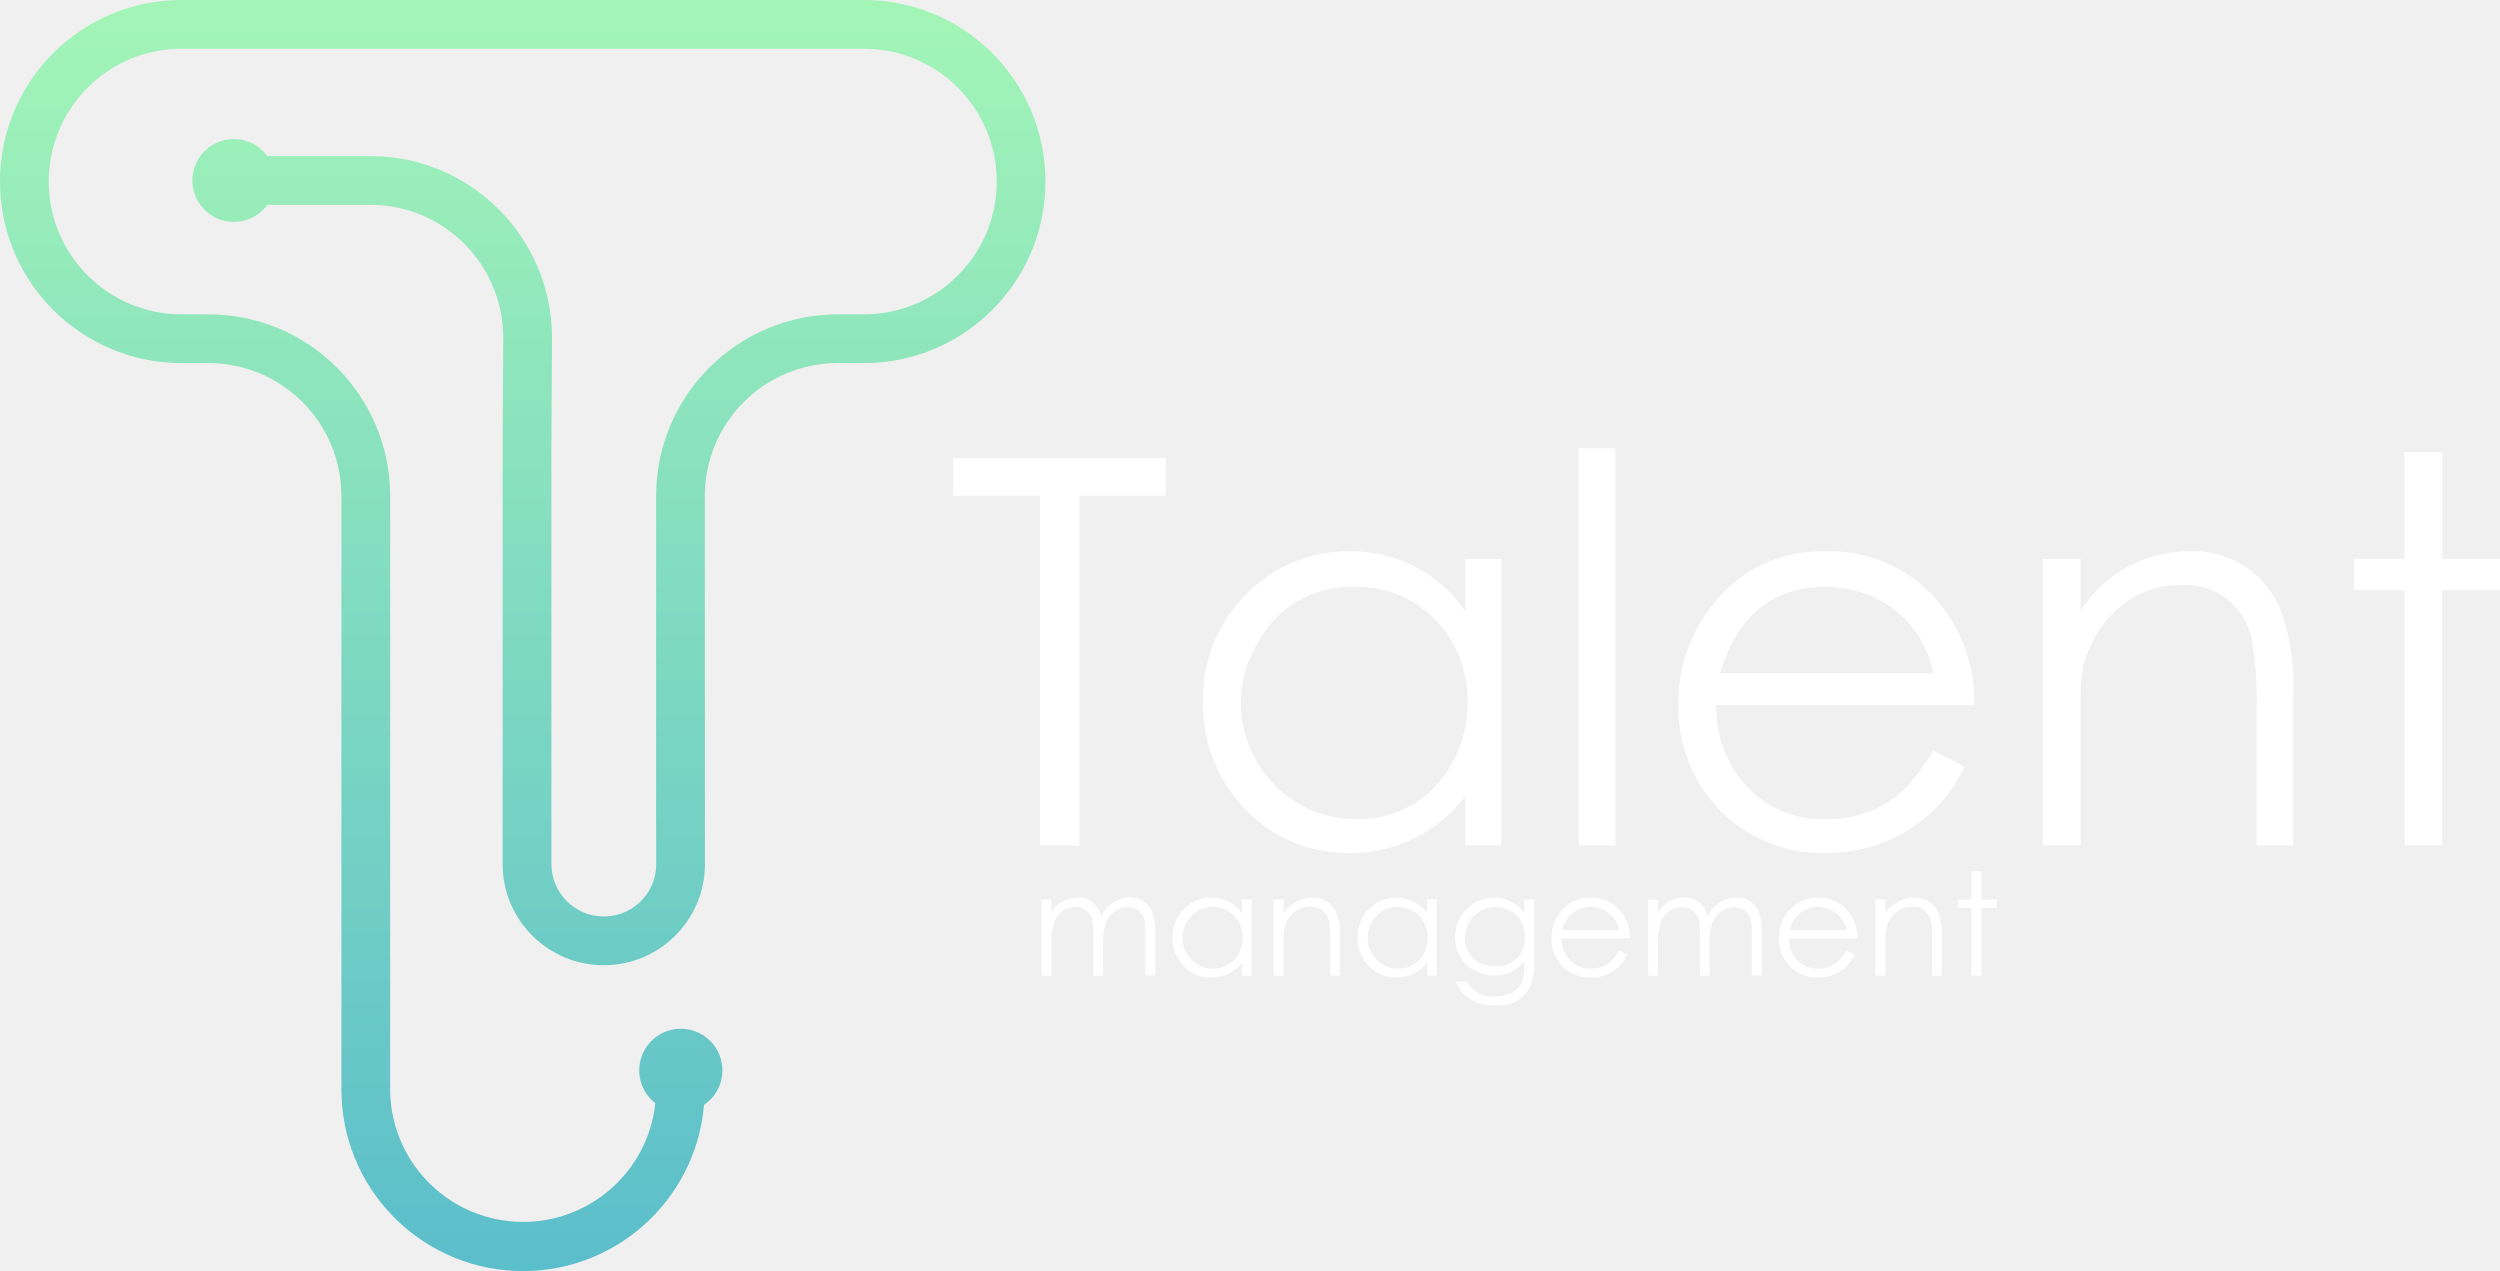
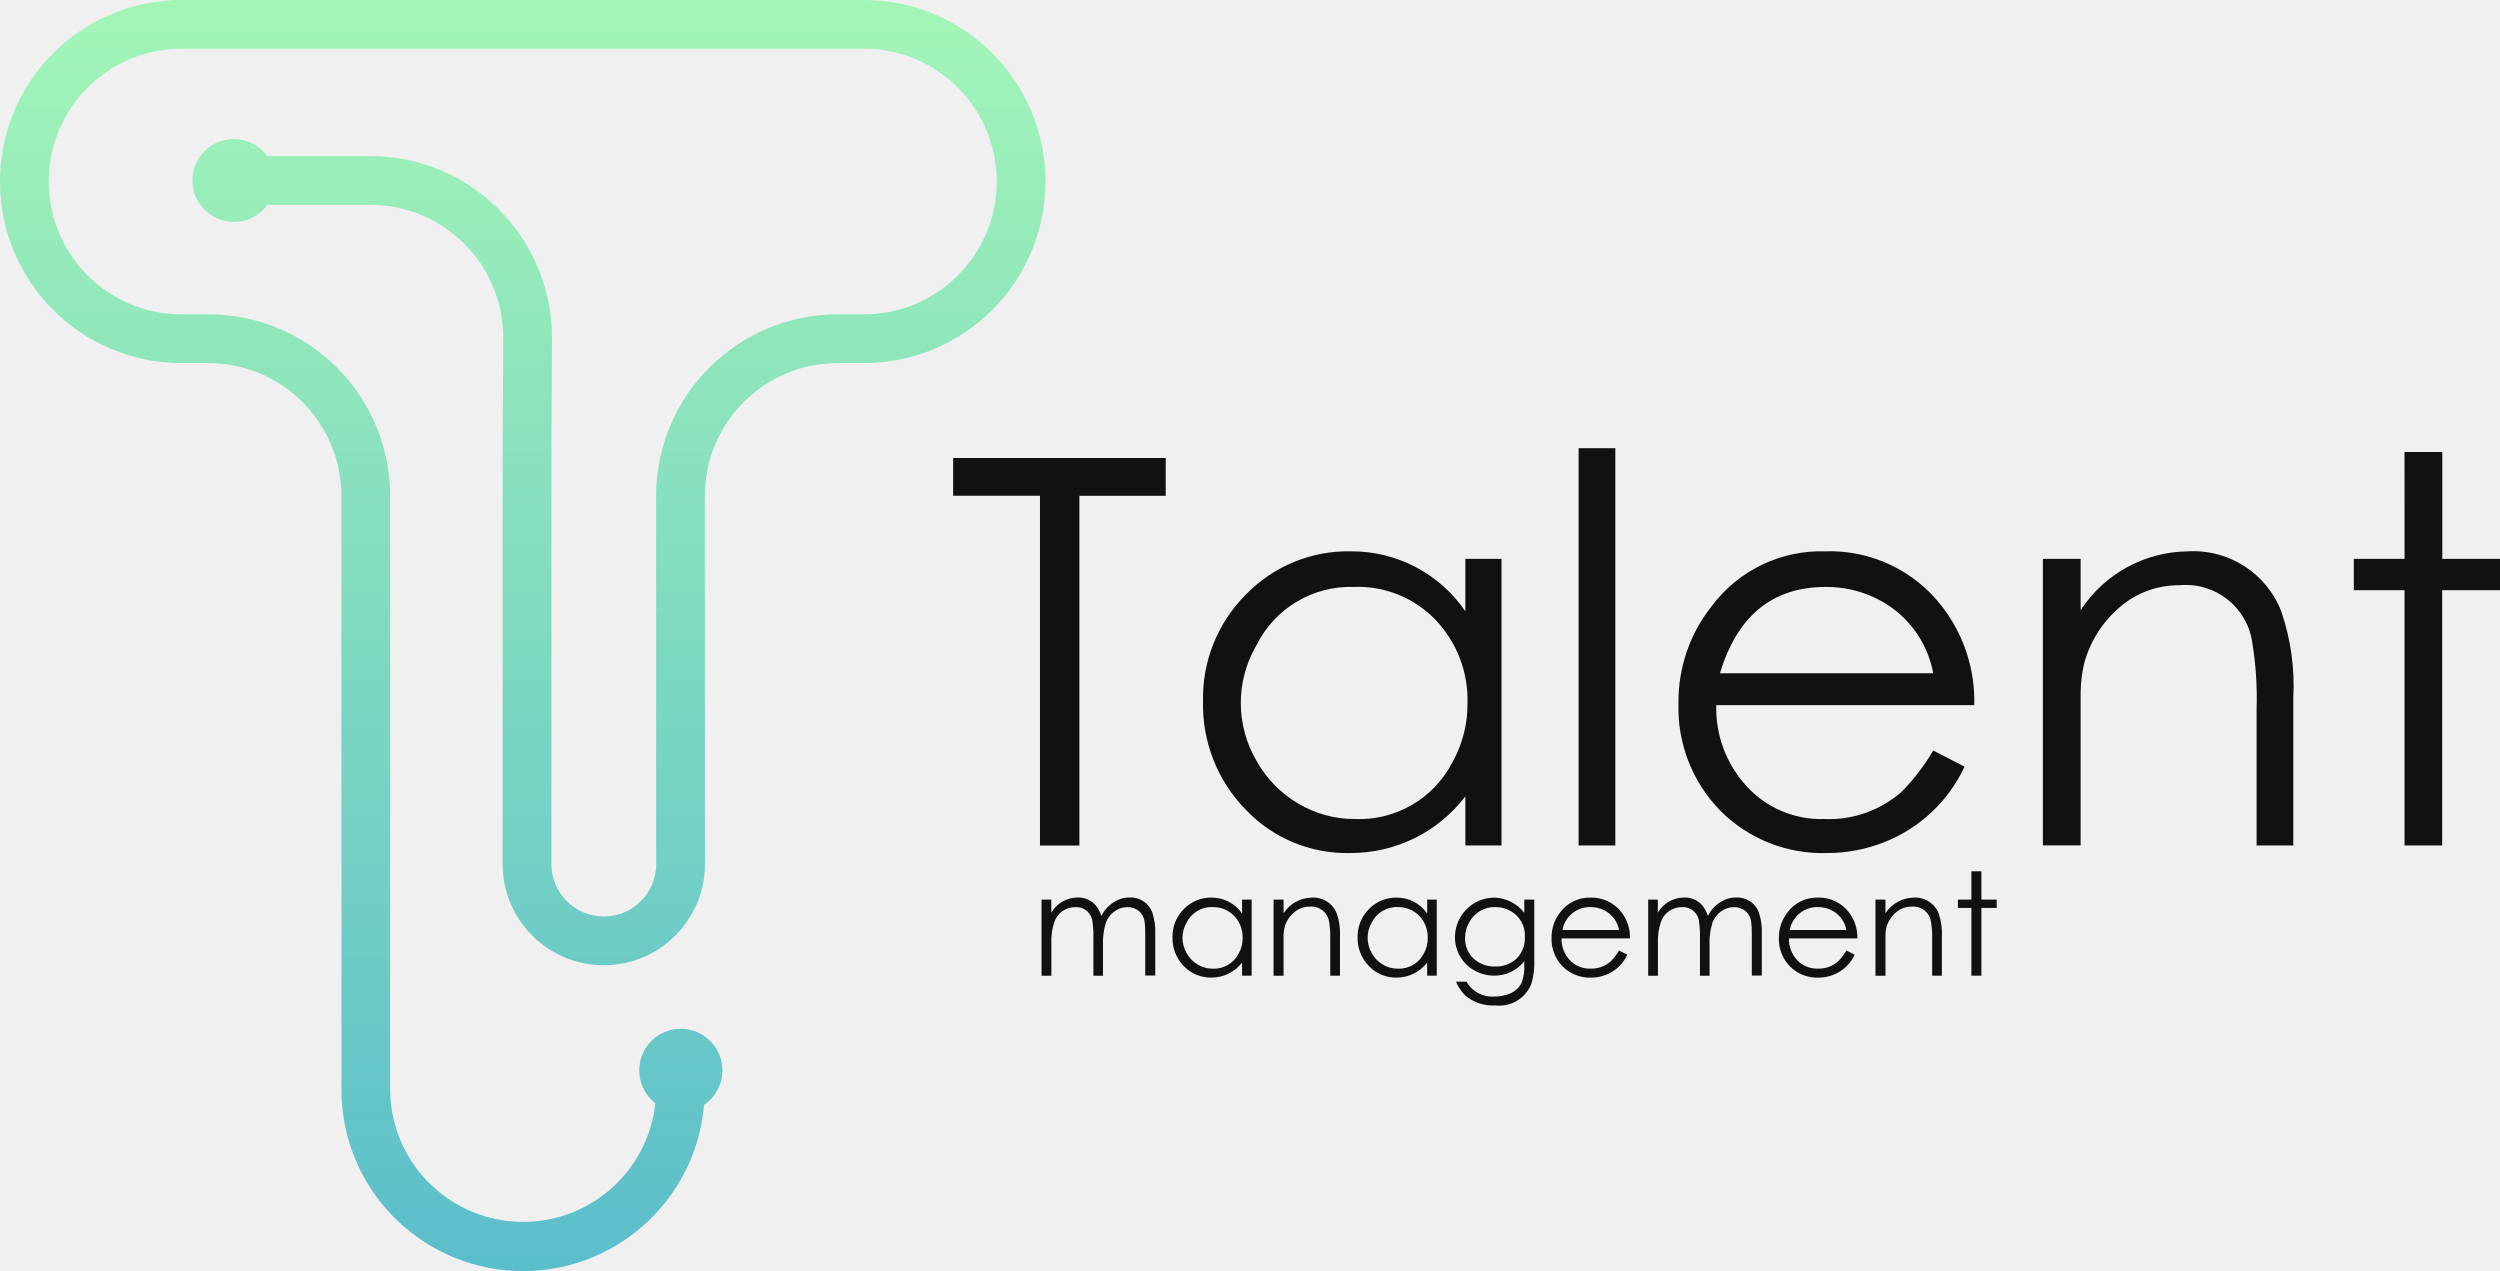
- <svg xmlns="http://www.w3.org/2000/svg" width="152.768" height="77.638" viewBox="0 0 152.768 77.638">
+ <svg xmlns="http://www.w3.org/2000/svg" width="152.768" height="77.638">
  <defs>
-     <linearGradient id="linear-gradient" x1="0.5" x2="0.5" y2="1.363" gradientUnits="objectBoundingBox">
+     <linearGradient id="a" x1=".5" x2=".5" y2="1.363" gradientUnits="objectBoundingBox">
      <stop offset="0" stop-color="#a3f5b7" />
      <stop offset="1" stop-color="#41aad2" />
    </linearGradient>
  </defs>
-   <g id="Сгруппировать_7116" data-name="Сгруппировать 7116" transform="translate(-948.065 -509.113)">
-     <path id="Контур_7877" data-name="Контур 7877" d="M959.158,509.113a11.093,11.093,0,0,0,0,22.187h1.654a8.124,8.124,0,0,1,8.115,8.114v36.245a11.1,11.1,0,0,0,22.16.968,2.541,2.541,0,1,0-2.976-.1,8.126,8.126,0,0,1-16.205-.866V539.414a11.107,11.107,0,0,0-11.094-11.093h-1.654a8.115,8.115,0,1,1,0-16.23h41.7a8.115,8.115,0,0,1,0,16.23h-1.606a11.106,11.106,0,0,0-11.093,11.093v20.029l.007,2.471a3.2,3.2,0,1,1-6.406,0V536.6l.036-6.857A11.107,11.107,0,0,0,970.7,518.652h-6.3a2.531,2.531,0,1,0,0,2.978h6.3a8.123,8.123,0,0,1,8.116,8.107l-.037,6.857v25.32a6.181,6.181,0,1,0,12.363,0l-.007-22.5a8.124,8.124,0,0,1,8.115-8.114h1.606a11.093,11.093,0,0,0,0-22.187Z" fill-rule="evenodd" fill="url(#linear-gradient)" />
-     <path id="Контур_7878" data-name="Контур 7878" d="M1006.308,539.405V537.1H1019.3v2.309h-5.277v21.372h-2.408V539.405Zm33.509,3.859v17.513h-2.209v-3a8.8,8.8,0,0,1-7.025,3.463,8.535,8.535,0,0,1-6.432-2.688,9.158,9.158,0,0,1-2.573-6.58,8.947,8.947,0,0,1,2.606-6.514,8.694,8.694,0,0,1,6.464-2.655,8.411,8.411,0,0,1,6.96,3.661v-3.2Zm-8.987,1.715a6.419,6.419,0,0,0-5.986,3.562,6.985,6.985,0,0,0,0,7.058,6.894,6.894,0,0,0,2.561,2.622,6.709,6.709,0,0,0,3.425.94,6.4,6.4,0,0,0,5.986-3.463,7.23,7.23,0,0,0,.923-3.595,7.086,7.086,0,0,0-1.94-5.1,6.584,6.584,0,0,0-4.969-2.028Zm13.7-8.476h2.243v24.274h-2.243V536.5Zm21.669,18.47,1.914.989a9.076,9.076,0,0,1-4.915,4.617,9.4,9.4,0,0,1-3.463.66,8.8,8.8,0,0,1-6.547-2.589,8.976,8.976,0,0,1-2.556-6.58,9.358,9.358,0,0,1,2.045-5.936,8.354,8.354,0,0,1,6.926-3.332,8.64,8.64,0,0,1,7.157,3.4,9.416,9.416,0,0,1,1.946,6h-15.765a7.04,7.04,0,0,0,1.847,4.947,6.152,6.152,0,0,0,4.749,2.012,6.707,6.707,0,0,0,4.75-1.682,12.865,12.865,0,0,0,1.912-2.506Zm0-4.717a6.348,6.348,0,0,0-3.5-4.584,6.891,6.891,0,0,0-3.067-.693q-4.881,0-6.464,5.277Zm6.7-6.992h2.308V546.4a7.918,7.918,0,0,1,6.547-3.595,5.757,5.757,0,0,1,5.723,3.694,14.067,14.067,0,0,1,.725,5.277v9h-2.243v-8.344a20.906,20.906,0,0,0-.264-4.057,4.1,4.1,0,0,0-4.435-3.5,5.482,5.482,0,0,0-3.656,1.336,6.856,6.856,0,0,0-2.166,3.381,7.931,7.931,0,0,0-.231,1.814v9.366H1072.9V543.264Zm22.1-6.53h2.308v6.53h3.529v1.913H1097.3v15.6H1095v-15.6h-3.1v-1.913h3.1Z" fill="#fff" fill-rule="evenodd" />
-     <path id="Контур_7879" data-name="Контур 7879" d="M1011.707,564.086h.6v.8a1.856,1.856,0,0,1,1.592-.927,1.408,1.408,0,0,1,1.12.472,2.186,2.186,0,0,1,.35.648,2.075,2.075,0,0,1,1.207-1.05,1.626,1.626,0,0,1,.5-.07,1.393,1.393,0,0,1,1.408.927,3.691,3.691,0,0,1,.175,1.3v2.537h-.612V566.2a4.947,4.947,0,0,0-.044-.814,1.011,1.011,0,0,0-.359-.617,1.055,1.055,0,0,0-.682-.223,1.311,1.311,0,0,0-.8.263,1.528,1.528,0,0,0-.521.682,4.214,4.214,0,0,0-.175,1.426v1.82h-.586v-2.38a5.274,5.274,0,0,0-.053-.883.987.987,0,0,0-1.041-.928,1.334,1.334,0,0,0-1.3.928,3.563,3.563,0,0,0-.175,1.295v1.968h-.6v-4.646Zm12.843,0v4.646h-.586v-.8a2.335,2.335,0,0,1-1.864.918,2.262,2.262,0,0,1-1.706-.713,2.428,2.428,0,0,1-.682-1.745,2.373,2.373,0,0,1,.691-1.728,2.308,2.308,0,0,1,1.715-.7,2.231,2.231,0,0,1,1.846.971v-.849Zm-2.384.455a1.7,1.7,0,0,0-1.588.945,1.851,1.851,0,0,0,0,1.872,1.831,1.831,0,0,0,.679.7,1.786,1.786,0,0,0,.909.249,1.7,1.7,0,0,0,1.588-.918,1.925,1.925,0,0,0,.245-.954,1.88,1.88,0,0,0-.515-1.352,1.749,1.749,0,0,0-1.318-.538Zm3.723-.455h.612v.831a2.1,2.1,0,0,1,1.737-.953,1.527,1.527,0,0,1,1.518.98,3.731,3.731,0,0,1,.192,1.4v2.388h-.595v-2.214a5.546,5.546,0,0,0-.07-1.076,1.087,1.087,0,0,0-1.177-.927,1.45,1.45,0,0,0-.969.355,1.815,1.815,0,0,0-.575.9,2.122,2.122,0,0,0-.061.481v2.485h-.612v-4.646Zm9.973,0v4.646h-.586v-.8a2.335,2.335,0,0,1-1.863.918,2.262,2.262,0,0,1-1.707-.713,2.431,2.431,0,0,1-.682-1.745,2.377,2.377,0,0,1,.691-1.728,2.309,2.309,0,0,1,1.715-.7,2.231,2.231,0,0,1,1.846.971v-.849Zm-2.384.455a1.7,1.7,0,0,0-1.588.945,1.851,1.851,0,0,0,0,1.872,1.827,1.827,0,0,0,.68.7,1.783,1.783,0,0,0,.908.249,1.7,1.7,0,0,0,1.588-.918,1.925,1.925,0,0,0,.245-.954,1.88,1.88,0,0,0-.515-1.352,1.749,1.749,0,0,0-1.318-.538Zm7.73-.455h.612v3.7a4.341,4.341,0,0,1-.175,1.435,2.1,2.1,0,0,1-2.213,1.33,2.56,2.56,0,0,1-1.846-.621,2.623,2.623,0,0,1-.552-.832h.646a1.8,1.8,0,0,0,1.721.91,2.3,2.3,0,0,0,.933-.183,1.379,1.379,0,0,0,.7-.63,2.638,2.638,0,0,0,.175-1.111v-.237a2.281,2.281,0,0,1-1.859.884,2.392,2.392,0,0,1-1.193-.319,2.275,2.275,0,0,1-.872-.858,2.33,2.33,0,0,1-.311-1.185,2.419,2.419,0,0,1,2.393-2.406,2.4,2.4,0,0,1,1.842.927v-.8Zm-1.755.455a1.748,1.748,0,0,0-1.6.919,1.831,1.831,0,0,0-.262.945,1.674,1.674,0,0,0,.519,1.282,1.852,1.852,0,0,0,1.314.485,1.812,1.812,0,0,0,1.322-.49,1.753,1.753,0,0,0,.5-1.312,1.7,1.7,0,0,0-.882-1.593,1.822,1.822,0,0,0-.908-.236Zm7.546,2.651.508.263a2.41,2.41,0,0,1-1.3,1.225,2.5,2.5,0,0,1-.918.174,2.339,2.339,0,0,1-1.737-.686,2.382,2.382,0,0,1-.678-1.746,2.487,2.487,0,0,1,.542-1.575,2.217,2.217,0,0,1,1.837-.883,2.29,2.29,0,0,1,1.9.9,2.5,2.5,0,0,1,.516,1.592h-4.182a1.872,1.872,0,0,0,.49,1.313,1.636,1.636,0,0,0,1.26.533,1.777,1.777,0,0,0,1.26-.446,3.383,3.383,0,0,0,.507-.665Zm0-1.251a1.684,1.684,0,0,0-.927-1.216,1.837,1.837,0,0,0-.814-.184,1.7,1.7,0,0,0-1.714,1.4Zm1.776-1.855h.595v.8a1.856,1.856,0,0,1,1.593-.927,1.406,1.406,0,0,1,1.119.472,2.163,2.163,0,0,1,.351.648,2.069,2.069,0,0,1,1.207-1.05,1.624,1.624,0,0,1,.5-.07,1.394,1.394,0,0,1,1.409.927,3.691,3.691,0,0,1,.175,1.3v2.537h-.612V566.2a4.957,4.957,0,0,0-.044-.814,1.016,1.016,0,0,0-.359-.617,1.058,1.058,0,0,0-.682-.223,1.311,1.311,0,0,0-.8.263,1.534,1.534,0,0,0-.52.682,4.216,4.216,0,0,0-.175,1.426v1.82h-.587v-2.38a5.3,5.3,0,0,0-.052-.883.988.988,0,0,0-1.041-.928,1.335,1.335,0,0,0-1.3.928,3.583,3.583,0,0,0-.175,1.295v1.968h-.595v-4.646Zm12.118,3.106.507.263a2.41,2.41,0,0,1-1.3,1.225,2.5,2.5,0,0,1-.918.174,2.338,2.338,0,0,1-1.737-.686,2.382,2.382,0,0,1-.678-1.746,2.481,2.481,0,0,1,.543-1.575,2.214,2.214,0,0,1,1.837-.883,2.289,2.289,0,0,1,1.9.9,2.5,2.5,0,0,1,.517,1.592h-4.182a1.871,1.871,0,0,0,.489,1.313,1.637,1.637,0,0,0,1.26.533,1.777,1.777,0,0,0,1.26-.446,3.419,3.419,0,0,0,.508-.665Zm0-1.251a1.688,1.688,0,0,0-.928-1.216,1.836,1.836,0,0,0-.813-.184,1.7,1.7,0,0,0-1.715,1.4Zm1.776-1.855h.612v.831a2.1,2.1,0,0,1,1.737-.953,1.527,1.527,0,0,1,1.518.98,3.734,3.734,0,0,1,.192,1.4v2.388h-.595v-2.214a5.546,5.546,0,0,0-.07-1.076,1.087,1.087,0,0,0-1.176-.927,1.45,1.45,0,0,0-.97.355,1.815,1.815,0,0,0-.575.9,2.122,2.122,0,0,0-.061.481v2.485h-.612v-4.646Zm5.862-1.732h.612v1.732h.936v.508h-.936v4.138h-.612v-4.138h-.823v-.508h.823Z" fill="#fff" fill-rule="evenodd" />
+   <g fill-rule="evenodd" data-name="Сгруппировать 7116">
+     <path fill="url(#a)" d="M959.158 509.113a11.093 11.093 0 0 0 0 22.187h1.654a8.124 8.124 0 0 1 8.115 8.114v36.245a11.1 11.1 0 0 0 22.16.968 2.541 2.541 0 1 0-2.976-.1 8.126 8.126 0 0 1-16.205-.866v-36.247a11.107 11.107 0 0 0-11.094-11.093h-1.654a8.115 8.115 0 1 1 0-16.23h41.7a8.115 8.115 0 0 1 0 16.23h-1.606a11.106 11.106 0 0 0-11.093 11.093v20.029l.007 2.471a3.2 3.2 0 1 1-6.406 0V536.6l.036-6.857a11.107 11.107 0 0 0-11.096-11.091h-6.3a2.531 2.531 0 1 0 0 2.978h6.3a8.123 8.123 0 0 1 8.116 8.107l-.037 6.857v25.32a6.181 6.181 0 1 0 12.363 0l-.007-22.5a8.124 8.124 0 0 1 8.115-8.114h1.606a11.093 11.093 0 0 0 0-22.187Z" data-name="Контур 7877" transform="translate(-948.065 -509.113)" />
+     <path fill="#111" d="M58.243 30.292v-2.305h12.992v2.309h-5.277v21.372H63.55V30.292Zm33.509 3.859v17.513h-2.209v-3a8.8 8.8 0 0 1-7.025 3.463 8.535 8.535 0 0 1-6.432-2.688 9.158 9.158 0 0 1-2.573-6.58 8.947 8.947 0 0 1 2.606-6.514 8.694 8.694 0 0 1 6.464-2.655 8.411 8.411 0 0 1 6.96 3.661v-3.2Zm-8.987 1.715a6.419 6.419 0 0 0-5.986 3.562 6.985 6.985 0 0 0 0 7.058 6.894 6.894 0 0 0 2.561 2.622 6.709 6.709 0 0 0 3.425.94 6.4 6.4 0 0 0 5.986-3.463 7.23 7.23 0 0 0 .923-3.595 7.086 7.086 0 0 0-1.94-5.1 6.584 6.584 0 0 0-4.969-2.028Zm13.7-8.476h2.243v24.274h-2.243V27.387Zm21.669 18.47 1.914.989a9.076 9.076 0 0 1-4.915 4.617 9.4 9.4 0 0 1-3.463.66 8.8 8.8 0 0 1-6.547-2.589 8.976 8.976 0 0 1-2.556-6.58 9.358 9.358 0 0 1 2.045-5.936 8.354 8.354 0 0 1 6.926-3.332 8.64 8.64 0 0 1 7.157 3.4 9.416 9.416 0 0 1 1.946 6h-15.765a7.04 7.04 0 0 0 1.847 4.947 6.152 6.152 0 0 0 4.749 2.012 6.707 6.707 0 0 0 4.75-1.682 12.865 12.865 0 0 0 1.912-2.506Zm0-4.717a6.348 6.348 0 0 0-3.5-4.584 6.891 6.891 0 0 0-3.067-.693q-4.881 0-6.464 5.277Zm6.7-6.992h2.308v3.136a7.918 7.918 0 0 1 6.547-3.595 5.757 5.757 0 0 1 5.723 3.694 14.067 14.067 0 0 1 .725 5.277v9h-2.243v-8.344a20.906 20.906 0 0 0-.264-4.057 4.1 4.1 0 0 0-4.435-3.5 5.482 5.482 0 0 0-3.656 1.336 6.856 6.856 0 0 0-2.166 3.381 7.931 7.931 0 0 0-.231 1.814v9.366h-2.307V34.151Zm22.1-6.53h2.308v6.53h3.529v1.913h-3.536v15.6h-2.3v-15.6h-3.1v-1.913h3.1Z" data-name="Контур 7878" />
+     <path fill="#111" d="M63.642 54.973h.6v.8a1.856 1.856 0 0 1 1.592-.927 1.408 1.408 0 0 1 1.12.472 2.186 2.186 0 0 1 .35.648 2.075 2.075 0 0 1 1.207-1.05 1.626 1.626 0 0 1 .5-.07 1.393 1.393 0 0 1 1.408.927 3.691 3.691 0 0 1 .175 1.3v2.537h-.612v-2.523a4.947 4.947 0 0 0-.044-.814 1.011 1.011 0 0 0-.359-.617 1.055 1.055 0 0 0-.682-.223 1.311 1.311 0 0 0-.8.263 1.528 1.528 0 0 0-.521.682 4.214 4.214 0 0 0-.175 1.426v1.82h-.586v-2.38a5.274 5.274 0 0 0-.053-.883.987.987 0 0 0-1.041-.928 1.334 1.334 0 0 0-1.3.928 3.563 3.563 0 0 0-.175 1.295v1.968h-.6v-4.646Zm12.843 0v4.646h-.586v-.8a2.335 2.335 0 0 1-1.864.918 2.262 2.262 0 0 1-1.706-.713 2.428 2.428 0 0 1-.682-1.745 2.373 2.373 0 0 1 .691-1.728 2.308 2.308 0 0 1 1.715-.7 2.231 2.231 0 0 1 1.846.971v-.849Zm-2.384.455a1.7 1.7 0 0 0-1.588.945 1.851 1.851 0 0 0 0 1.872 1.831 1.831 0 0 0 .679.7 1.786 1.786 0 0 0 .909.249 1.7 1.7 0 0 0 1.588-.918 1.925 1.925 0 0 0 .245-.954 1.88 1.88 0 0 0-.515-1.352 1.749 1.749 0 0 0-1.318-.538Zm3.723-.455h.612v.831a2.1 2.1 0 0 1 1.737-.953 1.527 1.527 0 0 1 1.518.98 3.731 3.731 0 0 1 .192 1.4v2.388h-.595v-2.214a5.546 5.546 0 0 0-.07-1.076 1.087 1.087 0 0 0-1.177-.927 1.45 1.45 0 0 0-.969.355 1.815 1.815 0 0 0-.575.9 2.122 2.122 0 0 0-.061.481v2.485h-.612v-4.646Zm9.973 0v4.646h-.586v-.8a2.335 2.335 0 0 1-1.863.918 2.262 2.262 0 0 1-1.707-.713 2.431 2.431 0 0 1-.682-1.745 2.377 2.377 0 0 1 .691-1.728 2.309 2.309 0 0 1 1.715-.7 2.231 2.231 0 0 1 1.846.971v-.849Zm-2.384.455a1.7 1.7 0 0 0-1.588.945 1.851 1.851 0 0 0 0 1.872 1.827 1.827 0 0 0 .68.7 1.783 1.783 0 0 0 .908.249 1.7 1.7 0 0 0 1.588-.918 1.925 1.925 0 0 0 .245-.954 1.88 1.88 0 0 0-.515-1.352 1.749 1.749 0 0 0-1.318-.538Zm7.73-.455h.612v3.7a4.341 4.341 0 0 1-.175 1.435 2.1 2.1 0 0 1-2.213 1.33 2.56 2.56 0 0 1-1.846-.621 2.623 2.623 0 0 1-.552-.832h.646a1.8 1.8 0 0 0 1.721.91 2.3 2.3 0 0 0 .933-.183 1.379 1.379 0 0 0 .7-.63 2.638 2.638 0 0 0 .175-1.111v-.237a2.281 2.281 0 0 1-1.859.884 2.392 2.392 0 0 1-1.193-.319 2.275 2.275 0 0 1-.872-.858 2.33 2.33 0 0 1-.311-1.185 2.419 2.419 0 0 1 2.393-2.406 2.4 2.4 0 0 1 1.842.927v-.8Zm-1.755.455a1.748 1.748 0 0 0-1.6.919 1.831 1.831 0 0 0-.262.945 1.674 1.674 0 0 0 .519 1.282 1.852 1.852 0 0 0 1.314.485 1.812 1.812 0 0 0 1.322-.49 1.753 1.753 0 0 0 .5-1.312 1.7 1.7 0 0 0-.882-1.593 1.822 1.822 0 0 0-.908-.236Zm7.546 2.651.508.263a2.41 2.41 0 0 1-1.3 1.225 2.5 2.5 0 0 1-.918.174 2.339 2.339 0 0 1-1.737-.686 2.382 2.382 0 0 1-.678-1.746 2.487 2.487 0 0 1 .542-1.575 2.217 2.217 0 0 1 1.837-.883 2.29 2.29 0 0 1 1.9.9 2.5 2.5 0 0 1 .516 1.592h-4.182a1.872 1.872 0 0 0 .49 1.313 1.636 1.636 0 0 0 1.26.533 1.777 1.777 0 0 0 1.26-.446 3.383 3.383 0 0 0 .507-.665Zm0-1.251a1.684 1.684 0 0 0-.927-1.216 1.837 1.837 0 0 0-.814-.184 1.7 1.7 0 0 0-1.714 1.4Zm1.776-1.855h.595v.8a1.856 1.856 0 0 1 1.593-.927 1.406 1.406 0 0 1 1.119.472 2.163 2.163 0 0 1 .351.648 2.069 2.069 0 0 1 1.207-1.05 1.624 1.624 0 0 1 .5-.07 1.394 1.394 0 0 1 1.409.927 3.691 3.691 0 0 1 .175 1.3v2.537h-.612v-2.523a4.957 4.957 0 0 0-.044-.814 1.016 1.016 0 0 0-.359-.617 1.058 1.058 0 0 0-.682-.223 1.311 1.311 0 0 0-.8.263 1.534 1.534 0 0 0-.52.682 4.216 4.216 0 0 0-.175 1.426v1.82h-.587v-2.38a5.3 5.3 0 0 0-.052-.883.988.988 0 0 0-1.041-.928 1.335 1.335 0 0 0-1.3.928 3.583 3.583 0 0 0-.175 1.295v1.968h-.595v-4.646Zm12.118 3.106.507.263a2.41 2.41 0 0 1-1.3 1.225 2.5 2.5 0 0 1-.918.174 2.338 2.338 0 0 1-1.737-.686 2.382 2.382 0 0 1-.678-1.746 2.481 2.481 0 0 1 .543-1.575 2.214 2.214 0 0 1 1.837-.883 2.289 2.289 0 0 1 1.9.9 2.5 2.5 0 0 1 .517 1.592h-4.182a1.871 1.871 0 0 0 .489 1.313 1.637 1.637 0 0 0 1.26.533 1.777 1.777 0 0 0 1.26-.446 3.419 3.419 0 0 0 .508-.665Zm0-1.251a1.688 1.688 0 0 0-.928-1.216 1.836 1.836 0 0 0-.813-.184 1.7 1.7 0 0 0-1.715 1.4Zm1.776-1.855h.612v.831a2.1 2.1 0 0 1 1.737-.953 1.527 1.527 0 0 1 1.518.98 3.734 3.734 0 0 1 .192 1.4v2.388h-.595v-2.214a5.546 5.546 0 0 0-.07-1.076 1.087 1.087 0 0 0-1.176-.927 1.45 1.45 0 0 0-.97.355 1.815 1.815 0 0 0-.575.9 2.122 2.122 0 0 0-.061.481v2.485h-.612v-4.646Zm5.862-1.732h.612v1.732h.936v.508h-.936v4.138h-.612v-4.138h-.823v-.508h.823Z" data-name="Контур 7879" />
  </g>
</svg>
